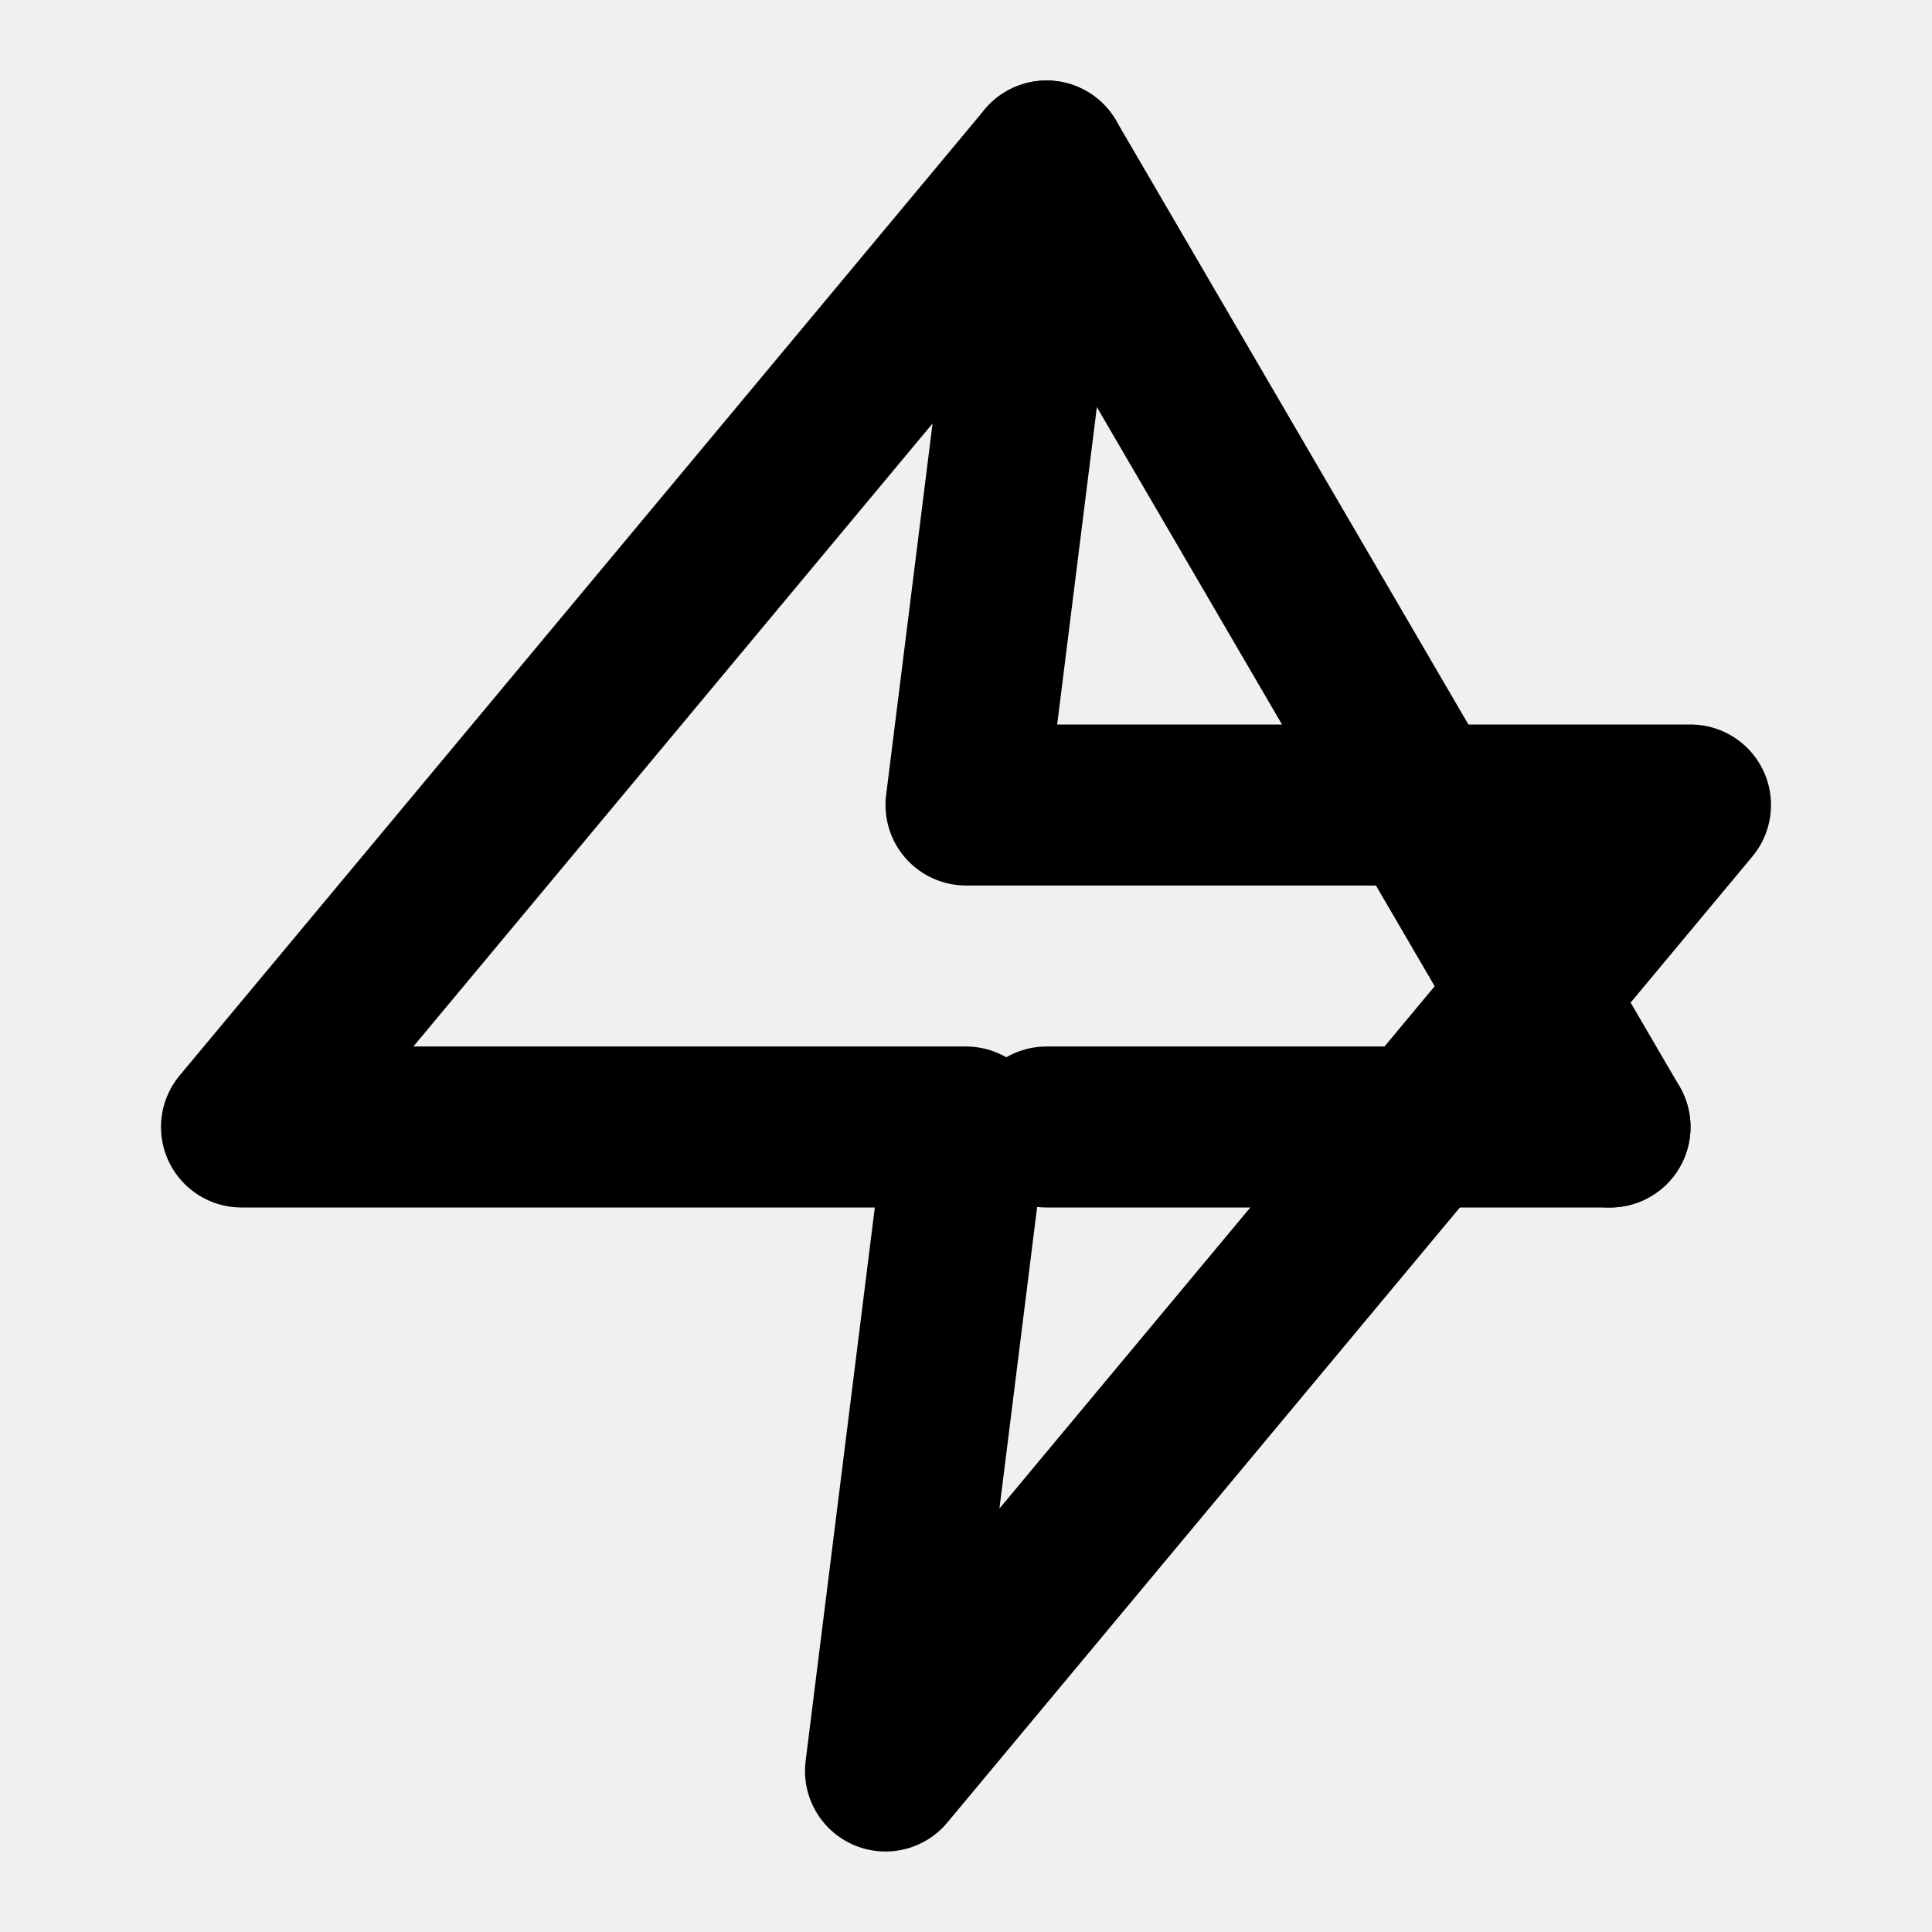
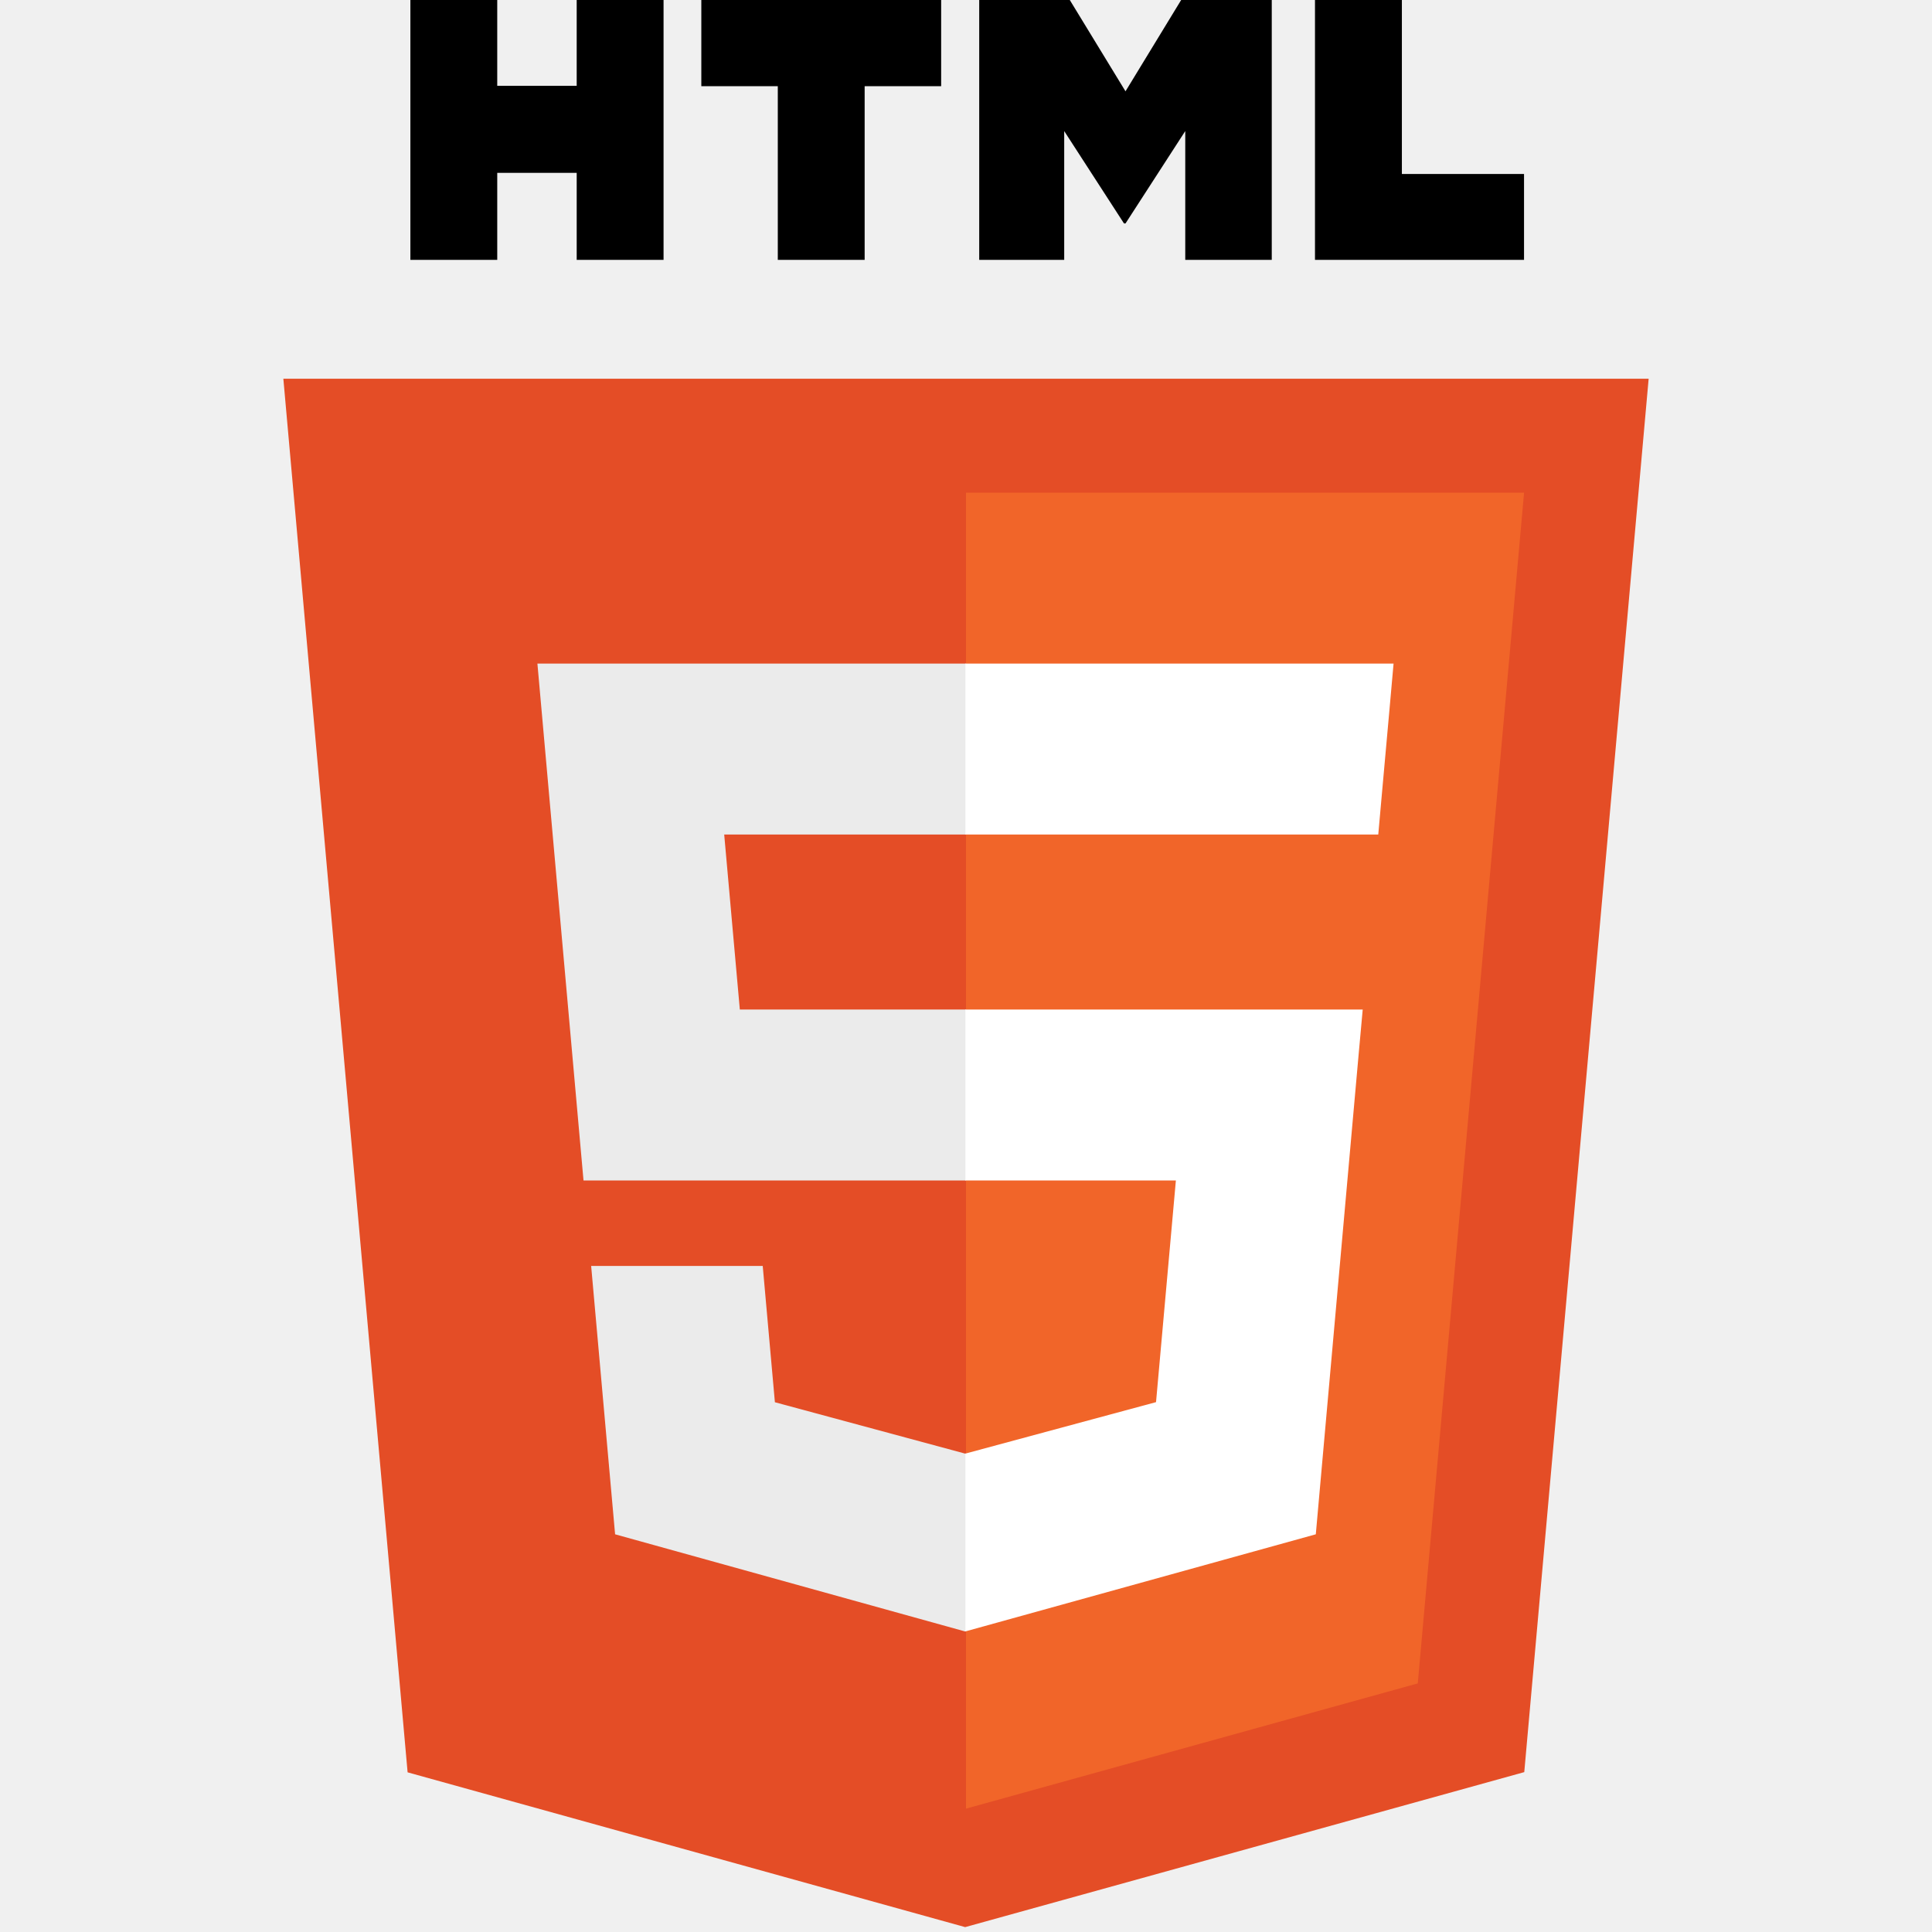
- <svg xmlns="http://www.w3.org/2000/svg" width="24" height="24" viewBox="0 0 24 24" fill="none" stroke="currentColor" stroke-width="2" stroke-linecap="round" stroke-linejoin="round">
-   <path d="M13 2L3 14h9l-1 8 10-12h-9l1-8z" />
-   <path d="M13 2l7 12" />
-   <path d="M20 14h-7" />
+ <svg xmlns="http://www.w3.org/2000/svg" width="512" height="512" viewBox="0 0 256 361">
+   <path fill="#E44D26" d="m255.555 70.766l-23.241 260.36l-104.47 28.962l-104.182-28.922L.445 70.766h255.11Z" />
+   <path fill="#F16529" d="m128 337.95l84.417-23.403l19.86-222.49H128V337.95Z" />
+   <path fill="#EBEBEB" d="M82.82 155.932H128v-31.937H47.917l.764 8.568l7.85 88.01H128v-31.937H85.739l-2.919-32.704Zm7.198 80.61h-32.06l4.474 50.146l65.421 18.16l.147-.04V271.58l-.14.037l-35.568-9.604l-2.274-25.471Z" />
+   <path d="M24.18 0h16.23v16.035h14.847V0h16.231v48.558h-16.23v-16.26H40.411v16.26h-16.23V0Zm68.65 16.103H78.544V0h44.814v16.103h-14.295v32.455h-16.23V16.103h-.001ZM130.47 0h16.923l10.41 17.062L168.203 0h16.93v48.558h-16.164V24.49l-11.166 17.265h-.28L146.35 24.49v24.068h-15.88V0Zm62.74 0h16.235v32.508h22.824v16.05h-39.06V0Z" />
+   <path fill="#FFF" d="M127.89 220.573h39.327l-3.708 41.42l-35.62 9.614v33.226l65.473-18.145l.48-5.396l7.506-84.08l.779-8.576H127.89v31.937Zm0-64.719v.078h77.143l.64-7.178l1.456-16.191l.763-8.568H127.89v31.86Z" />
</svg>
